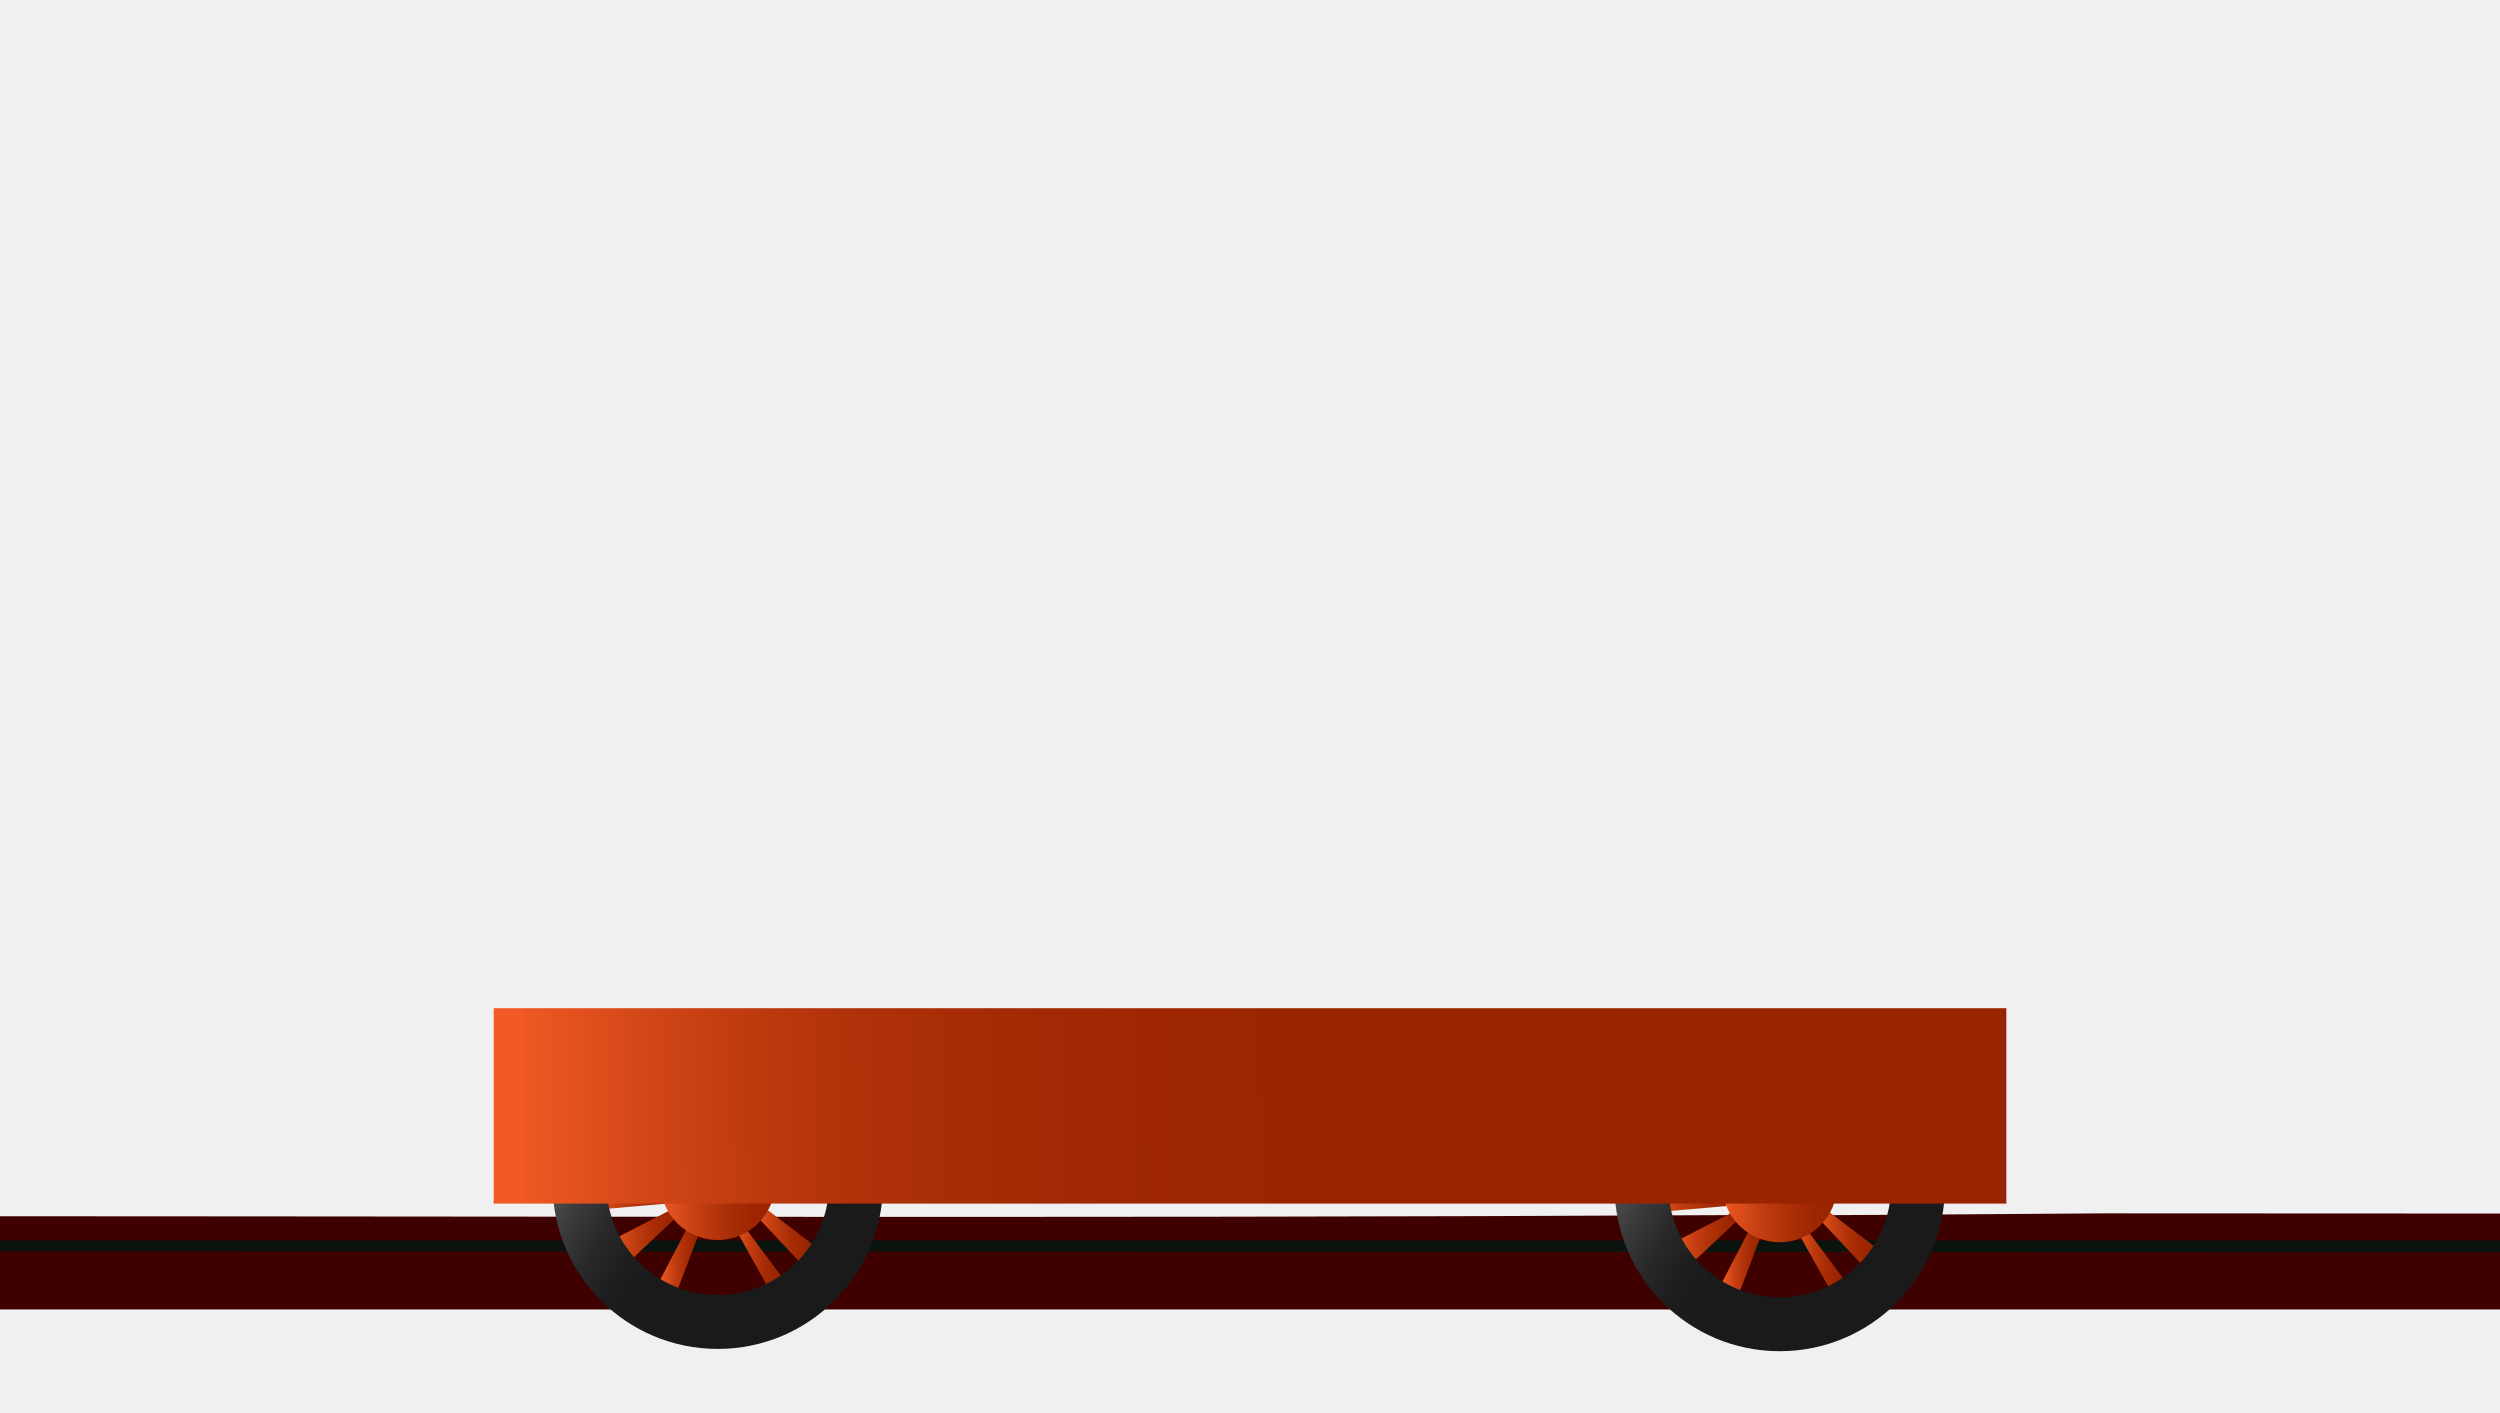
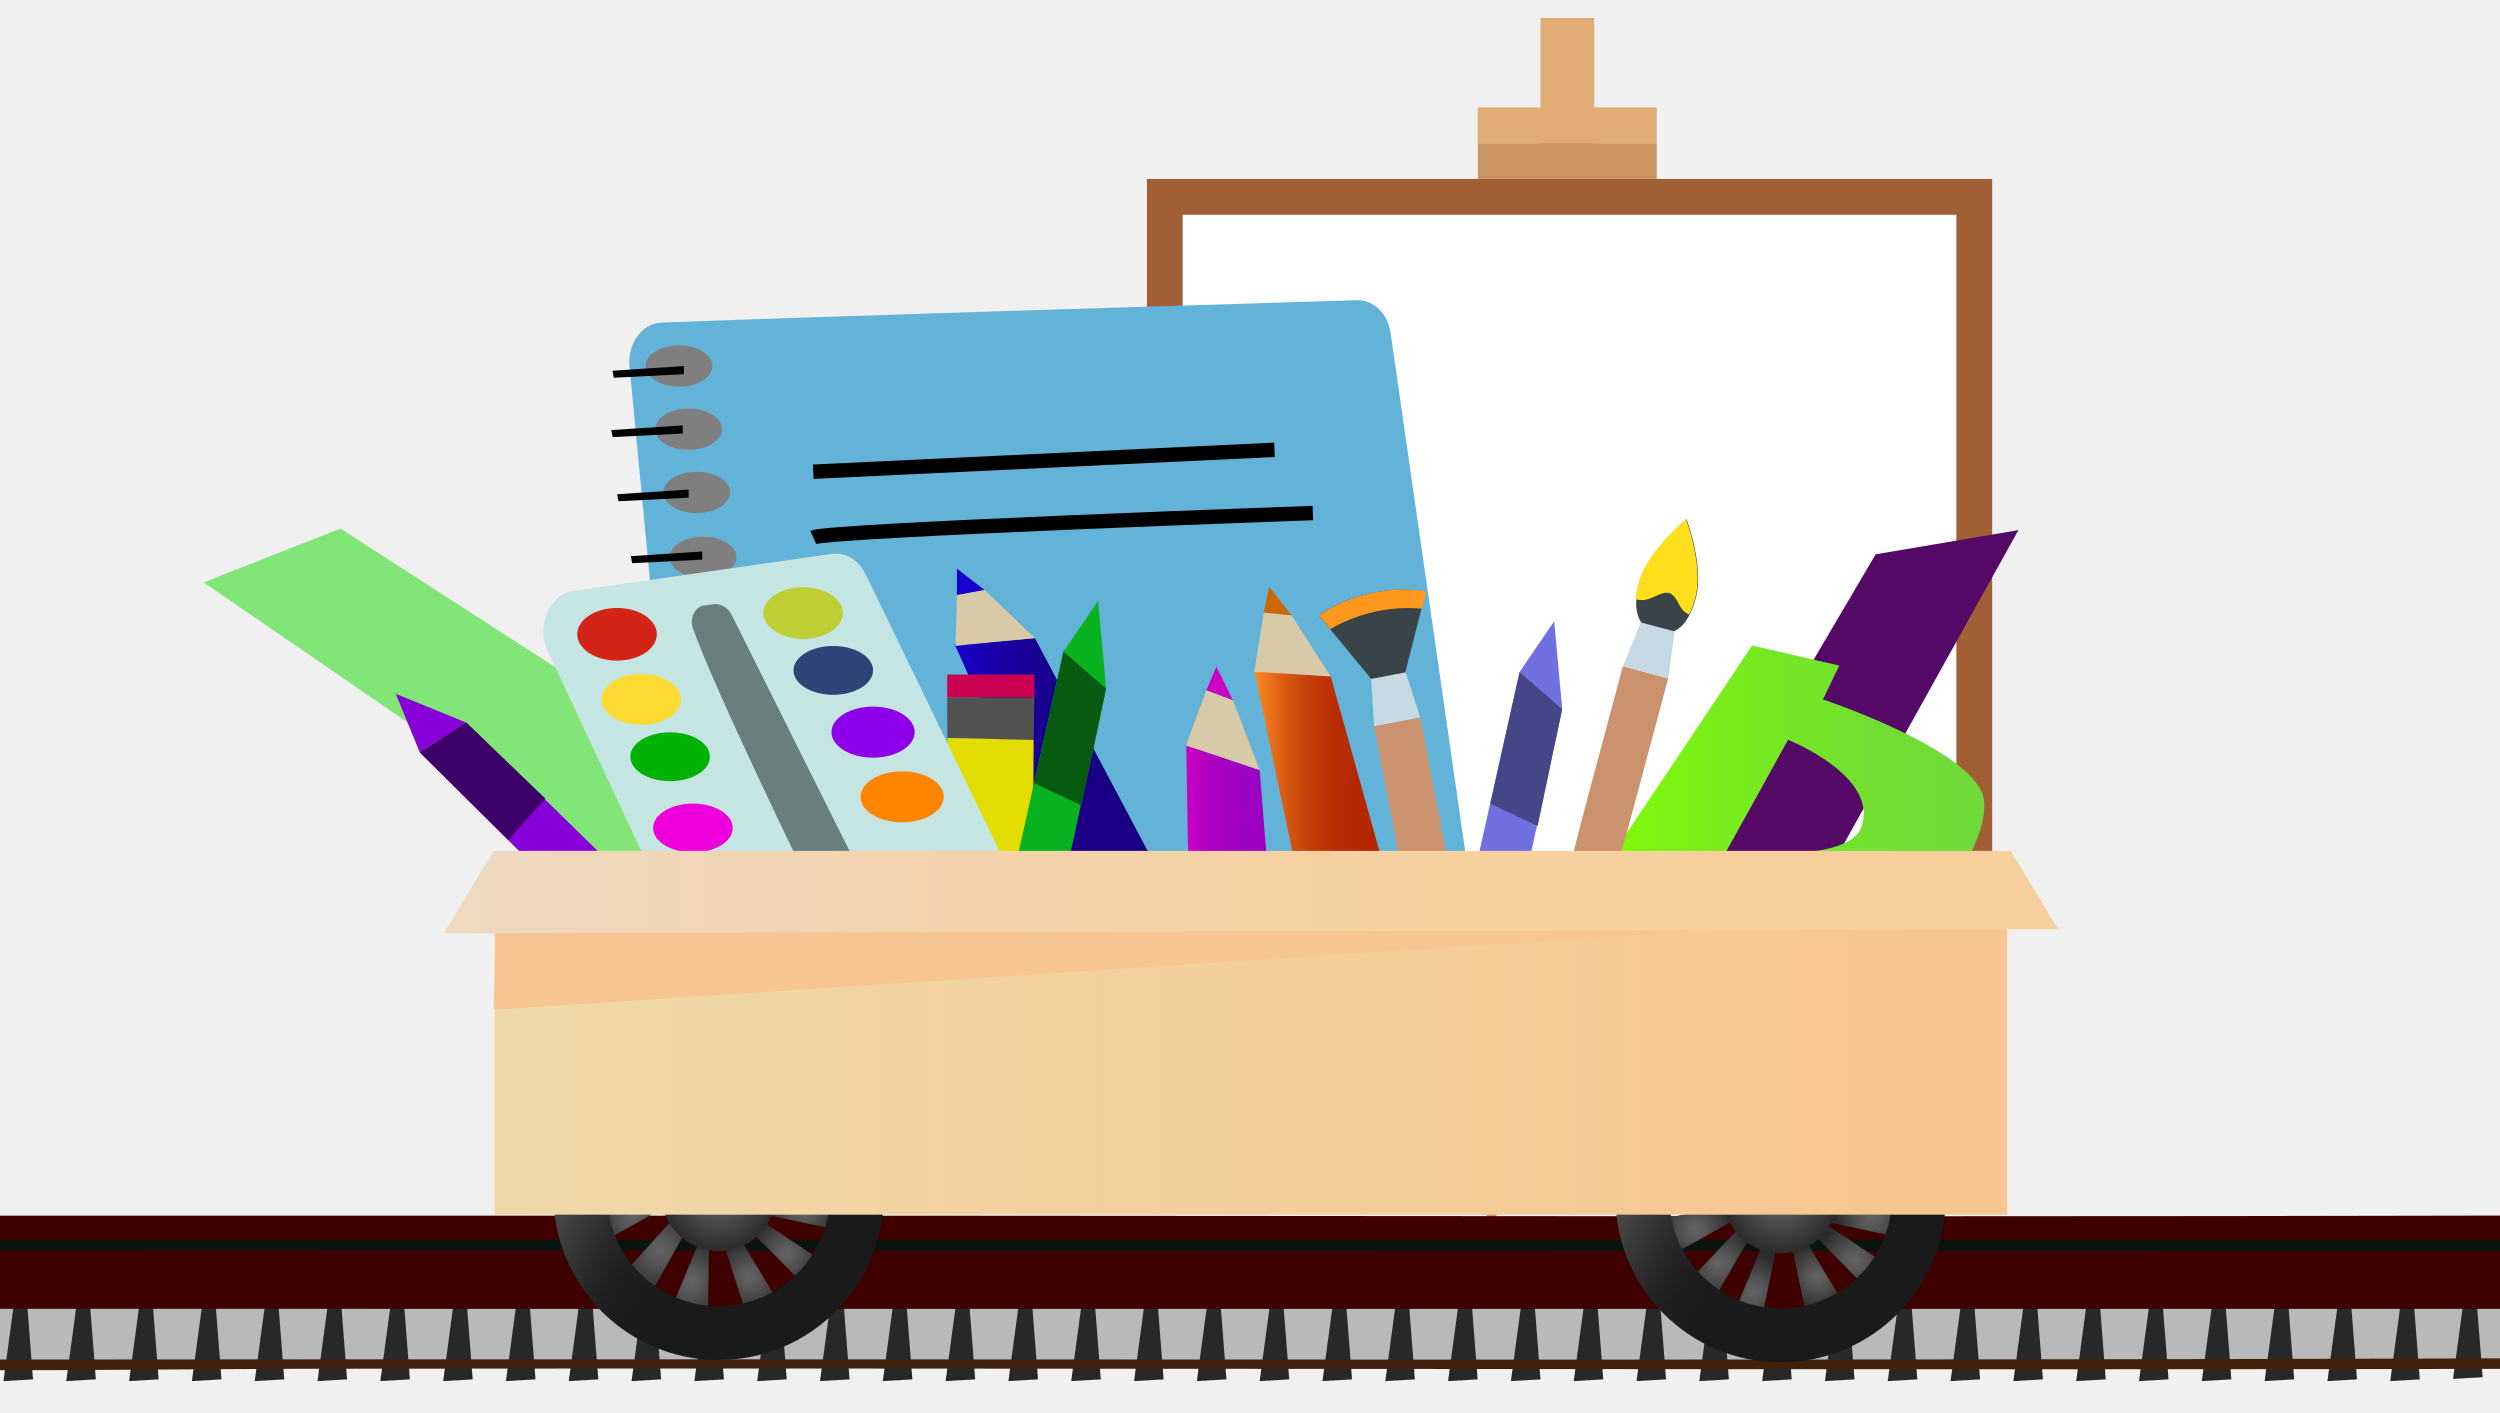
- <svg xmlns="http://www.w3.org/2000/svg" xmlns:xlink="http://www.w3.org/1999/xlink" id="_5_camada" data-name="5 camada" version="1.1" viewBox="0 0 1911.52 1080">
+ <svg xmlns="http://www.w3.org/2000/svg" xmlns:xlink="http://www.w3.org/1999/xlink" id="Camada_2" data-name="Camada 2" version="1.1" viewBox="0 0 1911.52 1080">
  <defs>
    <style>
-       .cls-1 {
-         fill: url(#Gradiente_sem_nome_805-24);
-       }
- 
-       .cls-1, .cls-2, .cls-3, .cls-4, .cls-5, .cls-6, .cls-7, .cls-8, .cls-9, .cls-10, .cls-11, .cls-12, .cls-13, .cls-14, .cls-15, .cls-16, .cls-17, .cls-18, .cls-19, .cls-20, .cls-21, .cls-22, .cls-23, .cls-24, .cls-25, .cls-26, .cls-27, .cls-28, .cls-29, .cls-30, .cls-31, .cls-32, .cls-33, .cls-34, .cls-35, .cls-36 {
+       .cls-1, .cls-2, .cls-3, .cls-4, .cls-5, .cls-6, .cls-7, .cls-8, .cls-9, .cls-10, .cls-11, .cls-12, .cls-13, .cls-14, .cls-15, .cls-16, .cls-17, .cls-18, .cls-19, .cls-20, .cls-21, .cls-22, .cls-23, .cls-24, .cls-25, .cls-26, .cls-27, .cls-28, .cls-29, .cls-30, .cls-31, .cls-32, .cls-33, .cls-34, .cls-35, .cls-36, .cls-37, .cls-38, .cls-39, .cls-40, .cls-41, .cls-42, .cls-43, .cls-44, .cls-45, .cls-46, .cls-47, .cls-48, .cls-49, .cls-50, .cls-51, .cls-52, .cls-53, .cls-54, .cls-55, .cls-56, .cls-57, .cls-58, .cls-59, .cls-60, .cls-61, .cls-62, .cls-63, .cls-64, .cls-65, .cls-66, .cls-67 {
        stroke-width: 0px;
      }

+       .cls-1, .cls-68 {
+         fill: #020202;
+       }
+ 
      .cls-2 {
-         fill: url(#Gradiente_sem_nome_805-3);
+         fill: #697f7d;
      }

      .cls-3 {
-         fill: url(#Gradiente_sem_nome_805-12);
+         fill: url(#Gradiente_sem_nome_131-7);
      }

      .cls-4 {
-         fill: url(#Gradiente_sem_nome_805-25);
+         fill: #ffdb33;
      }

      .cls-5 {
-         fill: url(#Gradiente_sem_nome_805-17);
+         fill: url(#Gradiente_sem_nome_191);
      }

      .cls-6 {
-         fill: url(#Gradiente_sem_nome_805-4);
+         fill: #42210b;
      }

      .cls-7 {
-         fill: url(#Gradiente_sem_nome_805);
+         fill: url(#Gradiente_sem_nome_131-2);
      }

      .cls-8 {
-         fill: url(#Gradiente_sem_nome_805-18);
+         fill: #000;
+         opacity: .23;
      }

      .cls-9 {
+         fill: #8800d8;
+       }
+ 
+       .cls-10 {
+         fill: url(#Gradiente_sem_nome_261);
+       }
+ 
+       .cls-11 {
+         fill: #3a4348;
+       }
+ 
+       .cls-12 {
+         fill: #282828;
+       }
+ 
+       .cls-13 {
+         fill: #8e00ea;
+       }
+ 
+       .cls-14 {
+         fill: url(#Gradiente_sem_nome_131-12);
+       }
+ 
+       .cls-15 {
+         fill: url(#Gradiente_sem_nome_190);
+       }
+ 
+       .cls-16 {
+         fill: #ca9561;
+       }
+ 
+       .cls-17 {
+         fill: #cc0053;
+       }
+ 
+       .cls-18 {
+         fill: url(#Gradiente_sem_nome_131-10);
+       }
+ 
+       .cls-19 {
+         fill: #c5e5e3;
+       }
+ 
+       .cls-20 {
+         fill: #3d0068;
+       }
+ 
+       .cls-21 {
+         fill: #c7d9e2;
+       }
+ 
+       .cls-22 {
+         fill: #515151;
+       }
+ 
+       .cls-23 {
        fill: #0a140e;
      }

-       .cls-10 {
+       .cls-24 {
+         fill: #231106;
+       }
+ 
+       .cls-25 {
+         fill: #cc00c2;
+       }
+ 
+       .cls-26 {
+         fill: #ed00dc;
+       }
+ 
+       .cls-27 {
+         fill: url(#Gradiente_sem_nome_173);
+       }
+ 
+       .cls-28 {
        fill: none;
      }

-       .cls-11 {
-         fill: url(#Gradiente_sem_nome_805-9);
-       }
- 
-       .cls-12 {
-         fill: url(#Gradiente_sem_nome_805-26);
-       }
- 
-       .cls-13 {
-         fill: url(#Gradiente_sem_nome_805-27);
-       }
- 
-       .cls-14 {
-         fill: url(#Gradiente_sem_nome_805-15);
-       }
- 
-       .cls-15 {
-         fill: url(#Gradiente_sem_nome_160);
-       }
- 
-       .cls-16 {
-         fill: url(#Gradiente_sem_nome_805-6);
-       }
- 
-       .cls-17 {
-         fill: url(#Gradiente_sem_nome_805-29);
-       }
- 
-       .cls-18 {
+       .cls-29 {
+         fill: url(#Gradiente_sem_nome_131-8);
+       }
+ 
+       .cls-69 {
+         clip-path: url(#clippath-1);
+       }
+ 
+       .cls-30 {
+         fill: #d22517;
+       }
+ 
+       .cls-31 {
+         fill: url(#Gradiente_sem_nome_179);
+       }
+ 
+       .cls-32 {
+         fill: url(#Gradiente_sem_nome_131-6);
+       }
+ 
+       .cls-33 {
+         fill: url(#Gradiente_sem_nome_176);
+       }
+ 
+       .cls-34 {
        fill: url(#Gradiente_sem_nome_156-2);
      }

-       .cls-19 {
-         fill: url(#Gradiente_sem_nome_805-2);
-       }
- 
-       .cls-20 {
-         fill: url(#Gradiente_sem_nome_805-5);
-       }
- 
-       .cls-21 {
-         fill: url(#Gradiente_sem_nome_805-30);
+       .cls-35 {
+         fill: url(#Gradiente_sem_nome_131);
+       }
+ 
+       .cls-36 {
+         fill: #7070e0;
      }

      .cls-37 {
+         fill: #82e577;
+       }
+ 
+       .cls-38 {
+         fill: #e2dc00;
+       }
+ 
+       .cls-39 {
+         fill: #bece35;
+       }
+ 
+       .cls-70 {
        clip-path: url(#clippath);
      }

-       .cls-22 {
-         fill: url(#Gradiente_sem_nome_805-21);
-       }
- 
-       .cls-23 {
-         fill: url(#Gradiente_sem_nome_805-10);
-       }
- 
-       .cls-24 {
-         fill: url(#Gradiente_sem_nome_805-20);
-       }
- 
-       .cls-25 {
-         fill: url(#Gradiente_sem_nome_805-19);
-       }
- 
-       .cls-26 {
-         fill: url(#Gradiente_sem_nome_805-14);
-       }
- 
-       .cls-27 {
-         fill: url(#Gradiente_sem_nome_805-11);
-       }
- 
-       .cls-28 {
-         fill: url(#Gradiente_sem_nome_805-22);
-       }
- 
-       .cls-29 {
-         fill: url(#Gradiente_sem_nome_805-7);
-       }
- 
-       .cls-30 {
-         fill: url(#Gradiente_sem_nome_805-28);
-       }
- 
-       .cls-31 {
-         fill: url(#Gradiente_sem_nome_805-16);
-       }
- 
-       .cls-32 {
-         fill: url(#Gradiente_sem_nome_805-23);
-       }
- 
-       .cls-33 {
-         fill: url(#Gradiente_sem_nome_805-13);
-       }
- 
-       .cls-34 {
+       .cls-40 {
+         fill: #2f4476;
+       }
+ 
+       .cls-41 {
+         fill: url(#Gradiente_sem_nome_131-11);
+       }
+ 
+       .cls-42 {
+         fill: url(#Gradiente_sem_nome_131-3);
+       }
+ 
+       .cls-43 {
+         fill: url(#Gradiente_sem_nome_131-9);
+       }
+ 
+       .cls-44 {
+         fill: #075b11;
+       }
+ 
+       .cls-45 {
+         fill: url(#Gradiente_sem_nome_131-13);
+       }
+ 
+       .cls-46 {
+         fill: url(#Gradiente_sem_nome_131-4);
+       }
+ 
+       .cls-47 {
+         fill: #ca936e;
+       }
+ 
+       .cls-48 {
+         fill: url(#Gradiente_sem_nome_131-5);
+       }
+ 
+       .cls-49 {
+         fill: #09b221;
+       }
+ 
+       .cls-50 {
+         fill: #00b204;
+       }
+ 
+       .cls-51 {
+         fill: #454587;
+       }
+ 
+       .cls-52 {
+         fill: url(#Gradiente_sem_nome_186);
+       }
+ 
+       .cls-53 {
+         fill: #540966;
+       }
+ 
+       .cls-54 {
+         fill: #ff8500;
+       }
+ 
+       .cls-55 {
+         fill: #ff981e;
+       }
+ 
+       .cls-56 {
+         fill: #c60;
+       }
+ 
+       .cls-57 {
+         fill: url(#Gradiente_sem_nome_131-14);
+       }
+ 
+       .cls-58 {
+         fill: #1900cc;
+       }
+ 
+       .cls-59 {
+         fill: #fff;
+       }
+ 
+       .cls-60 {
+         fill: #ffde1e;
+       }
+ 
+       .cls-68 {
+         stroke: #000;
+         stroke-miterlimit: 10;
+         stroke-width: 11px;
+       }
+ 
+       .cls-61 {
+         fill: #d8caa9;
+       }
+ 
+       .cls-62 {
+         fill: #7f7f7f;
+       }
+ 
+       .cls-63 {
+         fill: #e1ab75;
+       }
+ 
+       .cls-64 {
        fill: url(#Gradiente_sem_nome_156);
      }

-       .cls-35 {
+       .cls-65 {
+         fill: #63b3d8;
+       }
+ 
+       .cls-66 {
        fill: #3f0000;
      }

-       .cls-36 {
-         fill: url(#Gradiente_sem_nome_805-8);
+       .cls-67 {
+         fill: #a05f35;
      }
    </style>
    <clipPath id="clippath">
-       <polyline class="cls-10" points="-1701.72 .14 2060.39 .14 2060.39 1080.8 -1701.72 1080.8" />
+       <rect class="cls-28" x="-2.15" y="-.55" width="1915.62" height="1083.15" />
    </clipPath>
-     <linearGradient id="Gradiente_sem_nome_805" data-name="Gradiente sem nome 805" x1="544.28" y1="969.42" x2="548.8" y2="969.42" gradientUnits="userSpaceOnUse">
-       <stop offset="0" stop-color="#f15a24" />
-       <stop offset=".1" stop-color="#e2511e" />
-       <stop offset=".34" stop-color="#c23d11" />
-       <stop offset=".58" stop-color="#ab2f07" />
-       <stop offset=".8" stop-color="#9d2601" />
-       <stop offset="1" stop-color="#992400" />
-     </linearGradient>
-     <linearGradient id="Gradiente_sem_nome_805-2" data-name="Gradiente sem nome 805" x1="560.51" y1="960.34" x2="597.94" y2="960.34" xlink:href="#Gradiente_sem_nome_805" />
-     <linearGradient id="Gradiente_sem_nome_805-3" data-name="Gradiente sem nome 805" x1="575.79" y1="945.54" x2="623.04" y2="945.54" xlink:href="#Gradiente_sem_nome_805" />
-     <linearGradient id="Gradiente_sem_nome_805-4" data-name="Gradiente sem nome 805" x1="575.79" y1="915.95" x2="636.9" y2="915.95" xlink:href="#Gradiente_sem_nome_805" />
-     <linearGradient id="Gradiente_sem_nome_805-5" data-name="Gradiente sem nome 805" x1="582.47" y1="894.87" x2="642.51" y2="894.87" xlink:href="#Gradiente_sem_nome_805" />
-     <linearGradient id="Gradiente_sem_nome_805-6" data-name="Gradiente sem nome 805" x1="504.93" y1="962.19" x2="536.64" y2="962.19" xlink:href="#Gradiente_sem_nome_805" />
-     <linearGradient id="Gradiente_sem_nome_805-7" data-name="Gradiente sem nome 805" x1="466.33" y1="947.34" x2="520.78" y2="947.34" xlink:href="#Gradiente_sem_nome_805" />
-     <linearGradient id="Gradiente_sem_nome_805-8" data-name="Gradiente sem nome 805" x1="449.5" y1="916.18" x2="520.78" y2="916.18" xlink:href="#Gradiente_sem_nome_805" />
-     <linearGradient id="Gradiente_sem_nome_805-9" data-name="Gradiente sem nome 805" x1="452.72" y1="885.15" x2="520.78" y2="885.15" xlink:href="#Gradiente_sem_nome_805" />
-     <linearGradient id="Gradiente_sem_nome_805-10" data-name="Gradiente sem nome 805" x1="510.85" y1="844.38" x2="539.96" y2="844.38" xlink:href="#Gradiente_sem_nome_805" />
-     <linearGradient id="Gradiente_sem_nome_805-11" data-name="Gradiente sem nome 805" y1="846.77" x2="560.51" y2="846.77" xlink:href="#Gradiente_sem_nome_805" />
-     <linearGradient id="Gradiente_sem_nome_805-12" data-name="Gradiente sem nome 805" x1="556.72" y1="851.86" x2="603.12" y2="851.86" xlink:href="#Gradiente_sem_nome_805" />
-     <linearGradient id="Gradiente_sem_nome_805-13" data-name="Gradiente sem nome 805" x1="568.15" y1="867.36" x2="629.98" y2="867.36" xlink:href="#Gradiente_sem_nome_805" />
-     <linearGradient id="Gradiente_sem_nome_805-14" data-name="Gradiente sem nome 805" x1="478.86" y1="861.99" x2="536.64" y2="861.99" xlink:href="#Gradiente_sem_nome_805" />
-     <linearGradient id="Gradiente_sem_nome_805-15" data-name="Gradiente sem nome 805" x1="504.93" y1="904.22" x2="592.67" y2="904.22" xlink:href="#Gradiente_sem_nome_805" />
-     <linearGradient id="Gradiente_sem_nome_156" data-name="Gradiente sem nome 156" x1="423.54" y1="832.39" x2="694.09" y2="989.44" gradientUnits="userSpaceOnUse">
+     <linearGradient id="Gradiente_sem_nome_179" data-name="Gradiente sem nome 179" x1="729.92" y1="583.3" x2="881.92" y2="583.3" gradientUnits="userSpaceOnUse">
+       <stop offset="0" stop-color="#1900cc" />
+       <stop offset=".14" stop-color="#1900b2" />
+       <stop offset=".3" stop-color="#19009d" />
+       <stop offset=".48" stop-color="#19008d" />
+       <stop offset=".69" stop-color="#190084" />
+       <stop offset="1" stop-color="#190082" />
+     </linearGradient>
+     <linearGradient id="Gradiente_sem_nome_176" data-name="Gradiente sem nome 176" x1="906.99" y1="679.03" x2="979.28" y2="679.03" gradientUnits="userSpaceOnUse">
+       <stop offset="0" stop-color="#cc00c2" />
+       <stop offset="0" stop-color="#cb00c2" />
+       <stop offset=".19" stop-color="#b500c2" />
+       <stop offset=".4" stop-color="#a600c2" />
+       <stop offset=".64" stop-color="#9d00c2" />
+       <stop offset="1" stop-color="#9b00c2" />
+     </linearGradient>
+     <linearGradient id="Gradiente_sem_nome_173" data-name="Gradiente sem nome 173" x1="958.89" y1="610.41" x2="1070.9" y2="610.41" gradientUnits="userSpaceOnUse">
+       <stop offset="0" stop-color="#ff8c24" />
+       <stop offset=".11" stop-color="#ea701a" />
+       <stop offset=".24" stop-color="#d55410" />
+       <stop offset=".38" stop-color="#c53f09" />
+       <stop offset=".54" stop-color="#b92f04" />
+       <stop offset=".73" stop-color="#b32600" />
+       <stop offset="1" stop-color="#b12400" />
+     </linearGradient>
+     <linearGradient id="Gradiente_sem_nome_186" data-name="Gradiente sem nome 186" x1="1200.08" y1="609.28" x2="1517.21" y2="609.28" gradientUnits="userSpaceOnUse">
+       <stop offset="0" stop-color="#83ff00" />
+       <stop offset=".35" stop-color="#79ed1a" />
+       <stop offset=".75" stop-color="#71de32" />
+       <stop offset="1" stop-color="#6fd93b" />
+     </linearGradient>
+     <clipPath id="clippath-1">
+       <polyline class="cls-28" points="3092.55 1080.33 -1589.14 1080.33 -1589.14 -.33 3092.55 -.33" />
+     </clipPath>
+     <radialGradient id="Gradiente_sem_nome_131" data-name="Gradiente sem nome 131" cx="527.94" cy="979.54" fx="527.94" fy="979.54" r="31.79" gradientUnits="userSpaceOnUse">
+       <stop offset="0" stop-color="#636363" />
+       <stop offset=".29" stop-color="#575757" />
+       <stop offset=".82" stop-color="#373737" />
+       <stop offset="1" stop-color="#2b2b2b" />
+     </radialGradient>
+     <radialGradient id="Gradiente_sem_nome_131-2" data-name="Gradiente sem nome 131" cx="484.16" cy="930.58" fx="484.16" fy="930.58" r="29.13" xlink:href="#Gradiente_sem_nome_131" />
+     <radialGradient id="Gradiente_sem_nome_131-3" data-name="Gradiente sem nome 131" cx="572.88" cy="976.44" fx="572.88" fy="976.44" r="27.92" xlink:href="#Gradiente_sem_nome_131" />
+     <radialGradient id="Gradiente_sem_nome_131-4" data-name="Gradiente sem nome 131" cx="601.55" cy="958.18" fx="601.55" fy="958.18" r="28.04" xlink:href="#Gradiente_sem_nome_131" />
+     <radialGradient id="Gradiente_sem_nome_131-5" data-name="Gradiente sem nome 131" cx="614.26" cy="925.34" fx="614.26" fy="925.34" r="27.02" xlink:href="#Gradiente_sem_nome_131" />
+     <radialGradient id="Gradiente_sem_nome_131-6" data-name="Gradiente sem nome 131" cx="504.59" cy="955.83" fx="504.59" fy="955.83" r="32.93" xlink:href="#Gradiente_sem_nome_131" />
+     <radialGradient id="Gradiente_sem_nome_131-7" data-name="Gradiente sem nome 131" cx="1340" cy="987.62" fx="1340" fy="987.62" r="28.26" xlink:href="#Gradiente_sem_nome_131" />
+     <radialGradient id="Gradiente_sem_nome_131-8" data-name="Gradiente sem nome 131" cx="1296.21" cy="940.4" fx="1296.21" fy="940.4" r="28.22" xlink:href="#Gradiente_sem_nome_131" />
+     <radialGradient id="Gradiente_sem_nome_131-9" data-name="Gradiente sem nome 131" cx="1389.52" cy="976.14" fx="1389.52" fy="976.14" r="25.08" xlink:href="#Gradiente_sem_nome_131" />
+     <radialGradient id="Gradiente_sem_nome_131-10" data-name="Gradiente sem nome 131" cx="1417.97" cy="963.63" fx="1417.97" fy="963.63" r="28.58" xlink:href="#Gradiente_sem_nome_131" />
+     <radialGradient id="Gradiente_sem_nome_131-11" data-name="Gradiente sem nome 131" cx="1430.68" cy="930.79" fx="1430.68" fy="930.79" r="27.34" xlink:href="#Gradiente_sem_nome_131" />
+     <radialGradient id="Gradiente_sem_nome_131-12" data-name="Gradiente sem nome 131" cx="1314.42" cy="965.93" fx="1314.42" fy="965.93" r="29.06" xlink:href="#Gradiente_sem_nome_131" />
+     <radialGradient id="Gradiente_sem_nome_131-13" data-name="Gradiente sem nome 131" cx="549.5" cy="912.69" fx="549.5" fy="912.69" r="43.87" xlink:href="#Gradiente_sem_nome_131" />
+     <linearGradient id="Gradiente_sem_nome_156" data-name="Gradiente sem nome 156" x1="424.24" y1="840.85" x2="694.79" y2="997.91" gradientUnits="userSpaceOnUse">
      <stop offset="0" stop-color="gray" />
      <stop offset=".02" stop-color="#797979" />
      <stop offset=".1" stop-color="#565656" />
      <stop offset=".19" stop-color="#3c3c3c" />
      <stop offset=".28" stop-color="#292929" />
      <stop offset=".37" stop-color="#1d1d1d" />
      <stop offset=".47" stop-color="#1a1a1a" />
    </linearGradient>
-     <linearGradient id="Gradiente_sem_nome_805-16" data-name="Gradiente sem nome 805" x1="1356.27" y1="971.15" x2="1360.8" y2="971.15" xlink:href="#Gradiente_sem_nome_805" />
-     <linearGradient id="Gradiente_sem_nome_805-17" data-name="Gradiente sem nome 805" x1="1372.51" y1="962.08" x2="1409.94" y2="962.08" xlink:href="#Gradiente_sem_nome_805" />
-     <linearGradient id="Gradiente_sem_nome_805-18" data-name="Gradiente sem nome 805" x1="1387.78" y1="947.28" x2="1435.03" y2="947.28" xlink:href="#Gradiente_sem_nome_805" />
-     <linearGradient id="Gradiente_sem_nome_805-19" data-name="Gradiente sem nome 805" x1="1387.78" y1="917.68" x2="1448.9" y2="917.68" xlink:href="#Gradiente_sem_nome_805" />
-     <linearGradient id="Gradiente_sem_nome_805-20" data-name="Gradiente sem nome 805" x1="1394.47" y1="896.61" x2="1454.51" y2="896.61" xlink:href="#Gradiente_sem_nome_805" />
-     <linearGradient id="Gradiente_sem_nome_805-21" data-name="Gradiente sem nome 805" x1="1316.92" y1="963.93" x2="1348.63" y2="963.93" xlink:href="#Gradiente_sem_nome_805" />
-     <linearGradient id="Gradiente_sem_nome_805-22" data-name="Gradiente sem nome 805" x1="1278.33" y1="949.07" x2="1332.78" y2="949.07" xlink:href="#Gradiente_sem_nome_805" />
-     <linearGradient id="Gradiente_sem_nome_805-23" data-name="Gradiente sem nome 805" x1="1261.5" y1="917.92" x2="1332.78" y2="917.92" xlink:href="#Gradiente_sem_nome_805" />
-     <linearGradient id="Gradiente_sem_nome_805-24" data-name="Gradiente sem nome 805" x1="1264.72" y1="886.88" x2="1332.78" y2="886.88" xlink:href="#Gradiente_sem_nome_805" />
-     <linearGradient id="Gradiente_sem_nome_805-25" data-name="Gradiente sem nome 805" x1="1322.85" y1="846.12" x2="1351.96" y2="846.12" xlink:href="#Gradiente_sem_nome_805" />
-     <linearGradient id="Gradiente_sem_nome_805-26" data-name="Gradiente sem nome 805" x1="1356.27" y1="848.51" x2="1372.51" y2="848.51" xlink:href="#Gradiente_sem_nome_805" />
-     <linearGradient id="Gradiente_sem_nome_805-27" data-name="Gradiente sem nome 805" x1="1368.71" y1="853.59" x2="1415.12" y2="853.59" xlink:href="#Gradiente_sem_nome_805" />
-     <linearGradient id="Gradiente_sem_nome_805-28" data-name="Gradiente sem nome 805" x1="1380.14" y1="869.1" x2="1441.97" y2="869.1" xlink:href="#Gradiente_sem_nome_805" />
-     <linearGradient id="Gradiente_sem_nome_805-29" data-name="Gradiente sem nome 805" x1="1290.86" y1="863.72" x2="1348.63" y2="863.72" xlink:href="#Gradiente_sem_nome_805" />
-     <linearGradient id="Gradiente_sem_nome_805-30" data-name="Gradiente sem nome 805" x1="1316.92" y1="905.96" x2="1404.67" y2="905.96" xlink:href="#Gradiente_sem_nome_805" />
-     <linearGradient id="Gradiente_sem_nome_156-2" data-name="Gradiente sem nome 156" x1="1235.53" y1="834.12" x2="1506.08" y2="991.17" xlink:href="#Gradiente_sem_nome_156" />
-     <linearGradient id="Gradiente_sem_nome_160" data-name="Gradiente sem nome 160" x1="401.31" y1="849.48" x2="1484.33" y2="841.85" gradientUnits="userSpaceOnUse">
-       <stop offset="0" stop-color="#f15a24" />
-       <stop offset="0" stop-color="#ee5823" />
-       <stop offset=".08" stop-color="#d44818" />
-       <stop offset=".16" stop-color="#be3a0f" />
-       <stop offset=".25" stop-color="#ad3008" />
-       <stop offset=".37" stop-color="#a12903" />
-       <stop offset=".54" stop-color="#9a2500" />
-       <stop offset="1" stop-color="#992400" />
+     <radialGradient id="Gradiente_sem_nome_131-14" data-name="Gradiente sem nome 131" cx="1361.5" cy="914.43" fx="1361.5" fy="914.43" r="43.87" xlink:href="#Gradiente_sem_nome_131" />
+     <linearGradient id="Gradiente_sem_nome_156-2" data-name="Gradiente sem nome 156" x1="1236.24" y1="842.59" x2="1506.79" y2="999.64" xlink:href="#Gradiente_sem_nome_156" />
+     <linearGradient id="Gradiente_sem_nome_191" data-name="Gradiente sem nome 191" x1="378.17" y1="804.91" x2="1534.75" y2="804.91" gradientUnits="userSpaceOnUse">
+       <stop offset="0" stop-color="#efd9a8" />
+       <stop offset=".92" stop-color="#f7c592" />
+     </linearGradient>
+     <linearGradient id="Gradiente_sem_nome_261" data-name="Gradiente sem nome 261" x1="377.47" y1="733.37" x2="1561.09" y2="733.37" gradientUnits="userSpaceOnUse">
+       <stop offset="0" stop-color="#f7c592" />
+       <stop offset=".14" stop-color="#f7c592" />
+       <stop offset=".92" stop-color="#f7c592" />
+     </linearGradient>
+     <linearGradient id="Gradiente_sem_nome_190" data-name="Gradiente sem nome 190" x1="339.19" y1="682.13" x2="1573.7" y2="682.13" gradientUnits="userSpaceOnUse">
+       <stop offset="0" stop-color="#efd9c2" />
+       <stop offset=".04" stop-color="#efd8bf" />
+       <stop offset=".33" stop-color="#f3d3ab" />
+       <stop offset=".62" stop-color="#f6d09f" />
+       <stop offset=".92" stop-color="#f7cf9c" />
    </linearGradient>
  </defs>
-   <g class="cls-37">
+   <g class="cls-70">
    <g>
-       <path class="cls-35" d="M1436.78,928.92c-10.39.07-41.1.17-51.45.25-25.87.21-39.45-.22-65.48-.08-504.03,2.65-1007.23.52-1511.46.9-57.74.04-115.49-.05-173.23,0-47.38.04-95.6-.05-141.73,0-158.83.18-278.17-.08-433.92.02-11.26,0-23.04.7-23.66,1.72-8.14,13.4-4.72,8.15-.65,21.78,6787.41,0,6861.22-5.05,13648.63-5.05,7.86-8.93,99.63-12.81,30.09-19.91-165.34.08-330.73-.11-496.06,0-1349.43.91-2697.79,1.45-4047.25,1.43-47.24,0-94.5,0-141.73,0-141.73,0-194.17.08-335.9.08-95.45,0-206.1-.17-216.4-.17-1968.39-.03-3899.09-1.21-5867.68-2.15" />
-       <path class="cls-35" d="M11925.55,1001.28c160.03-2.67,717.49,5.65,747.52.35,14.79-2.61,8-38.06,7.64-50.78-.08-2.73-9.18-1.49-20.12-1.47-4515.59,6.04-9031.54,11.6-13546.99,5.17-9.03-.01-16.89-1.55-19.08-3.74l-6.32-12.93s-37.88-.36-49.89,2.49c-33.82,8.01-8.89,38.32-4.04,56.27.74,2.75,10.21,4.42,21.23,4.57l12870.04.07Z" />
-       <path class="cls-9" d="M-978.66,956.21c4523.8,2.35,9135.67,3.04,13659.61.83,2.83-2.82-2.49-5.75,0-8.58H-893.87c-6.77.1-48.11-.37-65.31,1.77-16.03,2-18.27,3.75-19.15,4.84" />
+       <g>
+         <polyline class="cls-63" points="1177.85 690.83 1177.85 13.76 1218.88 13.76 1218.88 690.83" />
+         <polyline class="cls-67" points="876.93 690.83 876.93 136.86 1523.23 136.86 1523.23 690.83" />
+         <polyline class="cls-59" points="1495.87 663.48 1495.87 164.22 904.28 164.22 904.28 663.48" />
+         <rect class="cls-16" x="1129.98" y="109.51" width="136.78" height="27.36" transform="translate(2396.73 246.37) rotate(180)" />
+         <rect class="cls-63" x="1129.98" y="82.15" width="136.78" height="27.36" transform="translate(2396.73 191.66) rotate(180)" />
+       </g>
+       <g>
+         <path class="cls-65" d="M481.33,280.05c-1.66-17.38,9.55-32.75,24.34-33.35,99.45-4.03,441.67-14.44,531.93-17.17,12.61-.38,23.54,10.25,25.65,24.96l67.42,468.4-606.21,8.41-43.14-451.24Z" />
+         <ellipse class="cls-62" cx="519.19" cy="279.86" rx="25.54" ry="15.77" />
+         <ellipse class="cls-62" cx="526.53" cy="328.15" rx="25.54" ry="15.77" />
+         <ellipse class="cls-62" cx="532.71" cy="376.51" rx="25.54" ry="15.77" />
+         <ellipse class="cls-62" cx="537.61" cy="426.12" rx="25.54" ry="15.77" />
+         <polygon class="cls-1" points="522.93 279.86 468.27 283.47 469.3 288.83 522.93 286.1 522.93 279.86" />
+         <polygon class="cls-1" points="522.08 325.24 467.41 328.85 468.45 334.21 522.08 331.48 522.08 325.24" />
+         <polygon class="cls-1" points="526.53 374.29 471.87 377.9 472.91 383.26 526.53 380.53 526.53 374.29" />
+         <polygon class="cls-1" points="536.99 421.64 482.33 425.25 483.37 430.61 536.99 427.88 536.99 421.64" />
+         <line class="cls-68" x1="621.82" y1="360.67" x2="974.48" y2="343.92" />
+         <path class="cls-68" d="M621.82,410.89c12.22-5.49,381.99-18.62,381.99-18.62" />
+       </g>
+       <polygon class="cls-1" points="830.5 522.32 775.84 525.93 776.88 531.29 830.5 528.56 830.5 522.32" />
+       <path class="cls-37" d="M155.7,445.3c1.54.89,398.67,273.71,398.67,273.71l63.63-83.99-357.65-230.87-104.65,41.16Z" />
+       <g>
+         <polygon class="cls-9" points="302.56 530.48 321 575.3 356.52 552.5 302.56 530.48" />
+         <polygon class="cls-9" points="478.36 731.51 321 575.3 356.52 552.5 516.35 708.55 478.36 731.51" />
+         <polygon class="cls-20" points="321 575.3 356.52 552.5 417 610.63 388.55 642.16 321 575.3" />
+       </g>
+       <path class="cls-53" d="M1543.3,405.34c-1.04,1.61-253.24,455.51-253.24,455.51l-88.66-41.52,232.73-395.51,109.17-18.48Z" />
+       <g>
+         <path class="cls-31" d="M729.92,492.57c3.33.86,61.33-4.66,61.33-4.66l90.66,170.98-68.64,19.8-83.36-186.11Z" />
+         <path class="cls-58" d="M731.7,434.83v20.23l21.11-3.94-21.11-16.29Z" />
+         <path class="cls-61" d="M730.59,493.96c1.11-.53,60.67-6.04,60.67-6.04l-38.44-36.79-21.11,3.94-1.11,38.89Z" />
+       </g>
+       <g>
+         <rect class="cls-17" x="724.26" y="515.77" width="66.67" height="17.64" />
+         <path class="cls-22" d="M724.41,564.29c1.33.44,65.92,1.4,65.92,1.4l.59-32.29h-66.67l.15,30.89Z" />
+         <path class="cls-38" d="M724.26,656.61c-.3-.88.15-92.32.15-92.32l65.92,1.4-.44,93.2-65.63-2.28Z" />
+       </g>
+       <g>
+         <path class="cls-33" d="M906.99,568.35c2.65,2.54,56.15,20.45,56.15,20.45l16.14,200.91-68.85-18.73-3.44-202.62Z" />
+         <path class="cls-25" d="M930.06,509.76c-.4.94-7.68,18.08-7.68,18.08l20.36,7.68-12.68-25.76Z" />
+         <path class="cls-61" d="M906.74,570.11c1.19.12,56.4,18.69,56.4,18.69l-20.39-53.28-20.36-7.68-15.64,42.27Z" />
+       </g>
+       <g>
+         <path class="cls-27" d="M958.89,511.97c3.06,1.78,58.59,5.21,58.59,5.21l53.42,191.67-70.65-.21-41.36-196.67Z" />
+         <path class="cls-56" d="M970.4,448.79c-.21,1.02-4.1,19.65-4.1,19.65l21.29,2.15-17.2-21.79Z" />
+         <path class="cls-61" d="M958.98,513.75c1.19-.2,58.5,3.43,58.5,3.43l-29.88-46.6-21.29-2.15-7.33,45.32Z" />
+       </g>
+       <g>
+         <polygon class="cls-36" points="1188.36 474.97 1161.91 513.78 1194.48 542.09 1188.36 474.97" />
+         <polygon class="cls-36" points="1109.35 748.65 1161.91 513.78 1194.48 542.09 1143.08 779.52 1109.35 748.65" />
+         <polygon class="cls-51" points="1161.91 513.78 1194.48 542.09 1175.73 631.54 1139.5 614.52 1161.91 513.78" />
+       </g>
+       <g>
+         <polygon class="cls-49" points="839.61 459.32 813.17 498.12 845.74 526.43 839.61 459.32" />
+         <polygon class="cls-49" points="760.6 732.99 813.17 498.12 845.74 526.43 794.34 763.87 760.6 732.99" />
+         <polygon class="cls-44" points="813.17 498.12 845.74 526.43 826.99 615.89 790.75 598.87 813.17 498.12" />
+       </g>
+       <path class="cls-52" d="M1516.07,607.86c-11.87-36.33-122.22-73.07-122.22-73.07l12.44-25.89-66.66-15.37s-130.66,196.82-139.55,206.8l176,24.7s82.46-32.65,111.33-49.93c18.44-11.04,34.27-50.11,28.67-67.25ZM1423.17,632.64c-10.38,28.43-103.54,18.81-103.54,18.81,6.74-11.82,47.54-85.81,47.54-85.81,0,0,70.23,28,56,67Z" />
+       <g>
+         <path class="cls-19" d="M770.63,745.37l-191.67,49.17c-11.34,2.91-22.95-3.32-28.57-15.33l-131.66-281.55c-9.02-19.29,1.34-43.24,19.84-45.89l197.3-28.24c10.49-1.5,20.73,4.58,25.97,15.42l126.03,260.62c8.82,18.23.12,41.34-17.24,45.8Z" />
+         <ellipse class="cls-13" cx="667.56" cy="559.8" rx="31.79" ry="19.51" />
+         <ellipse class="cls-30" cx="471.78" cy="484.97" rx="30.42" ry="20.13" />
+         <ellipse class="cls-39" cx="614.1" cy="468.75" rx="30.42" ry="19.76" />
+         <ellipse class="cls-4" cx="490.32" cy="534.78" rx="30.42" ry="19.42" />
+         <ellipse class="cls-40" cx="637.13" cy="512.58" rx="30.42" ry="18.67" />
+         <ellipse class="cls-50" cx="512.36" cy="578.61" rx="30.42" ry="18.67" />
+         <ellipse class="cls-26" cx="529.8" cy="633.1" rx="30.42" ry="18.67" />
+         <ellipse class="cls-54" cx="689.78" cy="609.28" rx="31.79" ry="19.51" />
+         <path class="cls-2" d="M529.79,480.38c17.23,48.72,89.54,196.73,89.54,196.73l38.49-9.92-97.26-194.78c-2.61-7.03-8.77-11.24-15.22-10.4l-6.82.89c-7.11.93-11.48,9.67-8.72,17.47Z" />
+       </g>
+       <g>
+         <g>
+           <path class="cls-11" d="M1296.72,457.01c-6.41,23.93-18.41,29.9-30.38,26.7-11.97-3.21-19.37-14.37-12.96-38.31,6.41-23.93,36.18-48.37,36.18-48.37,0,0,13.57,36.04,7.15,59.98Z" />
+           <path class="cls-47" d="M1247.06,624.98c-11.97,44.69-25.51,88.95-40.57,132.69l-49.89,144.87c-.41,1.19-1.68,1.87-2.9,1.54h0c-1.22-.33-1.98-1.54-1.74-2.78l29.22-150.41c8.82-45.42,19.23-90.51,31.21-135.2l28.48-106.3,34.67,9.29-28.48,106.3Z" />
+           <polygon class="cls-21" points="1275.54 518.69 1240.87 509.4 1254.5 475.89 1280.5 482.86 1275.54 518.69" />
+         </g>
+         <path class="cls-60" d="M1283.86,462.15c-6.73-13.46-11.22-8.97-22.43-4.49-3.62,1.45-7.24,1.48-10.71.65.25-3.82.95-8.1,2.24-12.92,6.41-23.93,36.18-48.37,36.18-48.37,0,0,13.57,36.04,7.15,59.98-1.36,5.08-2.98,9.3-4.79,12.84-2.66-1-5.41-3.21-7.65-7.7Z" />
+       </g>
+       <g>
+         <path class="cls-11" d="M1008.38,470.57l40.8,49.46,25.2-5.62,15.89-62.11c-26.71-4.85-59.77,2.53-81.89,18.28Z" />
+         <path class="cls-55" d="M1087.28,465.42l3.41-13.22c-26.82-4.82-60.03,2.59-82.25,18.36l8.7,10.51c20.05-12.1,46.85-18.08,70.14-15.66Z" />
+       </g>
+       <path class="cls-47" d="M1106.62,656.57c8.69,45.44,15.8,91.18,21.3,137.11l18.21,152.13c.15,1.25-.7,2.41-1.94,2.65h0c-1.24.24-2.45-.53-2.78-1.75l-39.23-148.11c-11.85-44.72-22.13-89.85-30.82-135.29l-20.68-108.09,35.25-6.74,20.68,108.09Z" />
    </g>
    <g>
-       <line class="cls-7" x1="544.28" y1="938.38" x2="548.8" y2="1000.45" />
-       <polygon class="cls-19" points="560.51 936.47 587.25 984.22 597.94 976.58 568.15 936.47 560.51 936.47" />
-       <polygon class="cls-2" points="575.79 926.92 617.8 971.8 623.04 952.7 579.22 919.28 575.79 926.92" />
-       <line class="cls-6" x1="636.9" y1="919.28" x2="575.79" y2="912.61" />
-       <polygon class="cls-20" points="582.47 904.22 642.51 898.76 633.3 885.52 582.47 894.87 582.47 904.22" />
-       <polygon class="cls-16" points="536.64 937.24 515.63 992.69 504.93 978.27 529.14 931.7 536.64 937.24" />
-       <polygon class="cls-29" points="520.78 927.31 475.32 970.13 466.33 949 513.85 924.54 520.78 927.31" />
-       <polygon class="cls-36" points="520.78 907.82 449.5 907.82 460.82 924.54 520.78 919.28 520.78 907.82" />
-       <polygon class="cls-11" points="513.49 898.76 452.72 890.64 463.53 871.54 520.78 885.52 513.49 898.76" />
-       <polygon class="cls-23" points="529.14 871.54 510.85 823.26 529.14 817.23 539.96 871.54 529.14 871.54" />
-       <polygon class="cls-27" points="544.28 876.31 544.28 817.23 560.51 817.23 556.72 871.13 544.28 876.31" />
-       <polygon class="cls-3" points="556.72 875.77 581.18 822.6 603.12 829.96 569.14 881.12 556.72 875.77" />
-       <polygon class="cls-33" points="568.15 884.91 614.94 844.08 629.98 864.49 576.75 890.64 568.15 884.91" />
-       <polygon class="cls-26" points="527.91 890.64 478.86 847.83 494.64 833.34 536.64 884.07 527.91 890.64" />
-       <circle class="cls-14" cx="548.8" cy="904.22" r="43.87" />
-       <path class="cls-34" d="M548.8,778.78c-69.76,0-126.31,56.55-126.31,126.31s56.55,126.31,126.31,126.31,126.31-56.55,126.31-126.31-56.55-126.31-126.31-126.31ZM548.8,990.19c-47,0-85.09-38.1-85.09-85.09s38.1-85.09,85.09-85.09,85.09,38.1,85.09,85.09-38.1,85.09-85.09,85.09Z" />
+       <rect class="cls-8" x="-28.15" y="992.92" width="2090.58" height="51.54" />
+       <path class="cls-24" d="M-72.72,988.77c26.08-.47,51.36-.33,77.47-.33,640.46-.49,1280.96.72,1921.33-.66,9.98,2.2,61.1-.68,40.95,5.28-578.43.81-1156.89-.44-1735.4,0-115.75.09-228.67,1.41-344.52.33-18.13-5.22,18.63-3.54,36.84-3.96,1.83-.04,3.05-.65,3.32-.66Z" />
+       <polygon class="cls-12" points="2.66 1055.98 25.25 1054.69 20.31 991.29 11.34 991.62 2.66 1055.98" />
+       <polygon class="cls-12" points="146.73 1055.98 169.33 1054.69 164.39 991.29 155.41 991.62 146.73 1055.98" />
+       <polygon class="cls-12" points="98.7 1055.98 121.3 1054.69 116.36 991.29 107.38 991.62 98.7 1055.98" />
+       <polygon class="cls-12" points="50.68 1055.98 73.28 1054.69 68.34 991.29 59.36 991.62 50.68 1055.98" />
+       <polygon class="cls-12" points="1827.59 1055.98 1850.19 1054.69 1845.25 991.29 1836.27 991.62 1827.59 1055.98" />
+       <polygon class="cls-12" points="1779.57 1055.98 1802.17 1054.69 1797.23 991.29 1788.25 991.62 1779.57 1055.98" />
+       <polygon class="cls-12" points="1731.54 1055.98 1754.14 1054.69 1749.2 991.29 1740.22 991.62 1731.54 1055.98" />
+       <polygon class="cls-12" points="1683.52 1055.98 1706.12 1054.69 1701.18 991.29 1692.2 991.62 1683.52 1055.98" />
+       <polygon class="cls-12" points="1635.49 1055.98 1658.09 1054.69 1653.15 991.29 1644.17 991.62 1635.49 1055.98" />
+       <polygon class="cls-12" points="1587.47 1055.98 1610.07 1054.69 1605.13 991.29 1596.15 991.62 1587.47 1055.98" />
+       <polygon class="cls-12" points="1539.44 1055.98 1562.04 1054.69 1557.1 991.29 1548.12 991.62 1539.44 1055.98" />
+       <polygon class="cls-12" points="1491.42 1055.98 1514.02 1054.69 1509.08 991.29 1500.1 991.62 1491.42 1055.98" />
+       <polygon class="cls-12" points="1443.39 1055.98 1465.99 1054.69 1461.05 991.29 1452.08 991.62 1443.39 1055.98" />
+       <polygon class="cls-12" points="1395.37 1055.98 1417.97 1054.69 1413.03 991.29 1404.05 991.62 1395.37 1055.98" />
+       <polygon class="cls-12" points="1347.35 1055.98 1369.94 1054.69 1365.01 991.29 1356.03 991.62 1347.35 1055.98" />
+       <polygon class="cls-12" points="1299.32 1055.98 1321.92 1054.69 1316.98 991.29 1308 991.62 1299.32 1055.98" />
+       <polygon class="cls-12" points="1251.3 1055.98 1273.89 1054.69 1268.96 991.29 1259.98 991.62 1251.3 1055.98" />
+       <polygon class="cls-12" points="1203.27 1055.98 1225.87 1054.69 1220.93 991.29 1211.95 991.62 1203.27 1055.98" />
+       <polygon class="cls-12" points="1155.25 1055.98 1177.85 1054.69 1172.91 991.29 1163.93 991.62 1155.25 1055.98" />
+       <polygon class="cls-12" points="1107.22 1055.98 1129.82 1054.69 1124.88 991.29 1115.9 991.62 1107.22 1055.98" />
+       <polygon class="cls-12" points="1059.2 1055.98 1081.8 1054.69 1076.86 991.29 1067.88 991.62 1059.2 1055.98" />
+       <polygon class="cls-12" points="1011.17 1055.98 1033.77 1054.69 1028.83 991.29 1019.85 991.62 1011.17 1055.98" />
+       <polygon class="cls-12" points="963.15 1055.98 985.75 1054.69 980.81 991.29 971.83 991.62 963.15 1055.98" />
+       <polygon class="cls-12" points="915.12 1055.98 937.72 1054.69 932.78 991.29 923.8 991.62 915.12 1055.98" />
+       <polygon class="cls-12" points="867.1 1055.98 889.7 1054.69 884.76 991.29 875.78 991.62 867.1 1055.98" />
+       <polygon class="cls-12" points="819.07 1055.98 841.67 1054.69 836.73 991.29 827.75 991.62 819.07 1055.98" />
+       <polygon class="cls-12" points="771.05 1055.98 793.65 1054.69 788.71 991.29 779.73 991.62 771.05 1055.98" />
+       <polygon class="cls-12" points="723.03 1055.98 745.62 1054.69 740.68 991.29 731.71 991.62 723.03 1055.98" />
+       <polygon class="cls-12" points="675 1055.98 697.6 1054.69 692.66 991.29 683.68 991.62 675 1055.98" />
+       <polygon class="cls-12" points="626.98 1055.98 649.57 1054.69 644.64 991.29 635.66 991.62 626.98 1055.98" />
+       <polygon class="cls-12" points="578.95 1055.98 601.55 1054.69 596.61 991.29 587.63 991.62 578.95 1055.98" />
+       <polygon class="cls-12" points="530.93 1055.98 553.52 1054.69 548.59 991.29 539.61 991.62 530.93 1055.98" />
+       <polygon class="cls-12" points="482.9 1055.98 505.5 1054.69 500.56 991.29 491.58 991.62 482.9 1055.98" />
+       <polygon class="cls-12" points="434.88 1055.98 457.48 1054.69 452.54 991.29 443.56 991.62 434.88 1055.98" />
+       <polygon class="cls-12" points="386.85 1055.98 409.45 1054.69 404.51 991.29 395.53 991.62 386.85 1055.98" />
+       <polygon class="cls-12" points="338.83 1055.98 361.43 1054.69 356.49 991.29 347.51 991.62 338.83 1055.98" />
+       <polygon class="cls-12" points="290.8 1055.98 313.4 1054.69 308.46 991.29 299.48 991.62 290.8 1055.98" />
+       <polygon class="cls-12" points="242.78 1055.98 265.38 1054.69 260.44 991.29 251.46 991.62 242.78 1055.98" />
+       <polygon class="cls-12" points="194.75 1055.98 217.35 1054.69 212.41 991.29 203.43 991.62 194.75 1055.98" />
+       <polygon class="cls-12" points="1875.62 1054.33 1898.22 1053.03 1893.28 989.64 1884.3 989.96 1875.62 1054.33" />
+       <path class="cls-6" d="M-51.12,1040.03c26.08-.72,51.36-.51,77.47-.5,640.46-.74,1280.96,1.09,1921.33-1,9.98,3.33,64.1-1.03,43.95,8-578.43,1.23-1159.89-.66-1738.4,0-115.75.13-228.67,2.14-344.52.5-18.13-7.9,18.63-5.36,36.84-6,1.83-.06,3.05-.99,3.32-1Z" />
    </g>
+     <g class="cls-69">
+       <g>
+         <path class="cls-66" d="M2316.5,928.45c-12.93.07-51.14.17-64.03.25-32.19.21-49.09-.22-81.49-.08-627.24,2.65-1253.43.52-1880.92.9-71.84.04-143.73-.05-215.57,0-58.96.04-118.97-.05-176.38,0-197.67.18-346.15-.08-539.99.02-14.01,0-28.66.7-29.44,1.72-10.12,13.4-5.88,8.15-.81,21.78,8446.49,0,8538.34-5.05,16984.85-5.05,9.77-8.93,123.99-12.81,37.45-19.91-205.75.08-411.57-.11-617.32,0-1679.28.91-3357.22,1.45-5036.53,1.43h-176.38c-176.38,0-241.63.08-418.02.08-118.77,0-256.48-.17-269.29-.17-2449.55-.03-4852.16-1.21-7301.96-2.15" />
+         <path class="cls-66" d="M15369.11,1000.81c199.14-2.67,892.88,5.65,930.23.35,18.39-2.61,9.94-38.06,9.5-50.78-.1-2.73-11.44-1.49-25.03-1.47-5619.36,6.04-11239.17,11.6-16858.36,5.17-11.24-.01-21.02-1.55-23.73-3.74l-7.86-12.93s-47.13-.36-62.09,2.49c-42.08,8.01-11.07,38.32-5.02,56.27.93,2.75,12.71,4.42,26.43,4.57l16015.92.07h.03Z" />
+         <path class="cls-23" d="M-689.35,955.74c5629.58,2.35,11368.74,3.04,16998.49.83,3.53-2.82-3.09-5.75,0-8.58H-583.83c-8.43.1-59.86-.37-81.27,1.77-19.94,2-22.73,3.75-23.83,4.84" />
+       </g>
+     </g>
+     <polygon class="cls-35" points="539.66 936.92 513.66 999.79 541 1022.16 542.23 947.99 539.66 936.92" />
+     <polygon class="cls-7" points="466.2 946.54 446.18 929.8 513.41 914.62 522.14 915.44 466.2 946.54" />
+     <polygon class="cls-42" points="553.09 950.16 572.53 1010.6 592.67 991.44 563.07 942.28 553.09 950.16" />
+     <polygon class="cls-46" points="616.13 983.7 631.9 966.56 581.23 932.66 571.2 938.2 616.13 983.7" />
+     <polygon class="cls-48" points="638.28 939.94 649.57 910.74 578.95 920.2 578.95 927.45 638.28 939.94" />
+     <polygon class="cls-32" points="495.28 993.26 532.31 927.26 526.87 918.41 476.88 973.81 495.28 993.26" />
+     <polygon class="cls-3" points="1347.35 952.27 1321.35 1015.14 1344.02 1022.98 1358.64 952.27 1347.35 952.27" />
+     <polygon class="cls-29" points="1273.89 961.9 1262.6 934.08 1329.83 918.9 1329.83 930.79 1273.89 961.9" />
+     <polygon class="cls-43" points="1369.94 952.27 1381.07 1005.73 1409.09 995.72 1379.49 946.56 1369.94 952.27" />
+     <polygon class="cls-18" points="1432.55 990.32 1448.32 970.84 1397.64 936.94 1387.62 944.83 1432.55 990.32" />
+     <polygon class="cls-41" points="1454.69 946.56 1465.99 915.03 1395.37 924.49 1395.37 934.08 1454.69 946.56" />
+     <polygon class="cls-14" points="1307.71 998.09 1340 942.62 1334.56 933.76 1288.84 982.03 1307.71 998.09" />
    <g>
-       <line class="cls-31" x1="1356.27" y1="940.12" x2="1360.8" y2="1002.19" />
-       <polygon class="cls-5" points="1372.51 938.21 1399.24 985.95 1409.94 978.31 1380.14 938.21 1372.51 938.21" />
-       <polygon class="cls-8" points="1387.78 928.66 1429.8 973.54 1435.03 954.44 1391.22 921.02 1387.78 928.66" />
-       <line class="cls-25" x1="1448.9" y1="921.02" x2="1387.78" y2="914.34" />
-       <polygon class="cls-24" points="1394.47 905.96 1454.51 900.49 1445.3 887.26 1394.47 896.61 1394.47 905.96" />
-       <polygon class="cls-22" points="1348.63 938.98 1327.62 994.43 1316.92 980.01 1341.13 933.43 1348.63 938.98" />
-       <polygon class="cls-28" points="1332.78 929.05 1287.32 971.87 1278.33 950.74 1325.85 926.28 1332.78 929.05" />
-       <polygon class="cls-32" points="1332.78 909.56 1261.5 909.56 1272.81 926.28 1332.78 921.02 1332.78 909.56" />
-       <polygon class="cls-1" points="1325.49 900.49 1264.72 892.37 1275.52 873.27 1332.78 887.26 1325.49 900.49" />
-       <polygon class="cls-4" points="1341.13 873.27 1322.85 825 1341.13 818.96 1351.96 873.27 1341.13 873.27" />
-       <polygon class="cls-12" points="1356.27 878.05 1356.27 818.96 1372.51 818.96 1368.71 872.87 1356.27 878.05" />
-       <polygon class="cls-13" points="1368.71 877.5 1393.18 824.33 1415.12 831.69 1381.14 882.85 1368.71 877.5" />
-       <polygon class="cls-30" points="1380.14 886.64 1426.94 845.82 1441.97 866.23 1388.75 892.37 1380.14 886.64" />
-       <polygon class="cls-17" points="1339.91 892.37 1290.86 849.57 1306.64 835.08 1348.63 885.81 1339.91 892.37" />
-       <circle class="cls-21" cx="1360.8" cy="905.96" r="43.87" />
-       <path class="cls-18" d="M1360.8,780.52c-69.76,0-126.31,56.55-126.31,126.31s56.55,126.31,126.31,126.31,126.31-56.55,126.31-126.31-56.55-126.31-126.31-126.31ZM1360.8,991.93c-47,0-85.09-38.1-85.09-85.09s38.1-85.09,85.09-85.09,85.09,38.1,85.09,85.09-38.1,85.09-85.09,85.09Z" />
+       <circle class="cls-45" cx="549.5" cy="912.69" r="43.87" />
+       <path class="cls-64" d="M549.5,787.25c-69.76,0-126.31,56.55-126.31,126.31s56.55,126.31,126.31,126.31,126.31-56.55,126.31-126.31-56.55-126.31-126.31-126.31ZM549.5,998.66c-47,0-85.09-38.1-85.09-85.09s38.1-85.09,85.09-85.09,85.09,38.1,85.09,85.09-38.1,85.09-85.09,85.09Z" />
+       <circle class="cls-57" cx="1361.5" cy="914.43" r="43.87" />
+       <path class="cls-34" d="M1361.5,788.99c-69.76,0-126.31,56.55-126.31,126.31s56.55,126.31,126.31,126.31,126.31-56.55,126.31-126.31-56.55-126.31-126.31-126.31ZM1361.5,1000.4c-47,0-85.09-38.1-85.09-85.09s38.1-85.09,85.09-85.09,85.09,38.1,85.09,85.09-38.1,85.09-85.09,85.09Z" />
+       <rect class="cls-5" x="378.17" y="681.08" width="1156.59" height="247.66" />
    </g>
-     <rect class="cls-15" x="377.47" y="770.88" width="1156.59" height="149.4" />
+     <polygon class="cls-10" points="377.47 772 1561.09 694.74 379.24 694.74 377.47 772" />
+     <polygon class="cls-15" points="1573.7 710.51 339.19 713.66 377.47 650.6 1537.44 650.6 1573.7 710.51" />
+     <rect class="cls-28" x="116.63" y="-6.6" width="1907.74" height="1080" />
+     <polygon class="cls-21" points="1085.94 548.49 1050.69 555.23 1048.35 519.13 1074.79 514.07 1085.94 548.49" />
  </g>
</svg>
